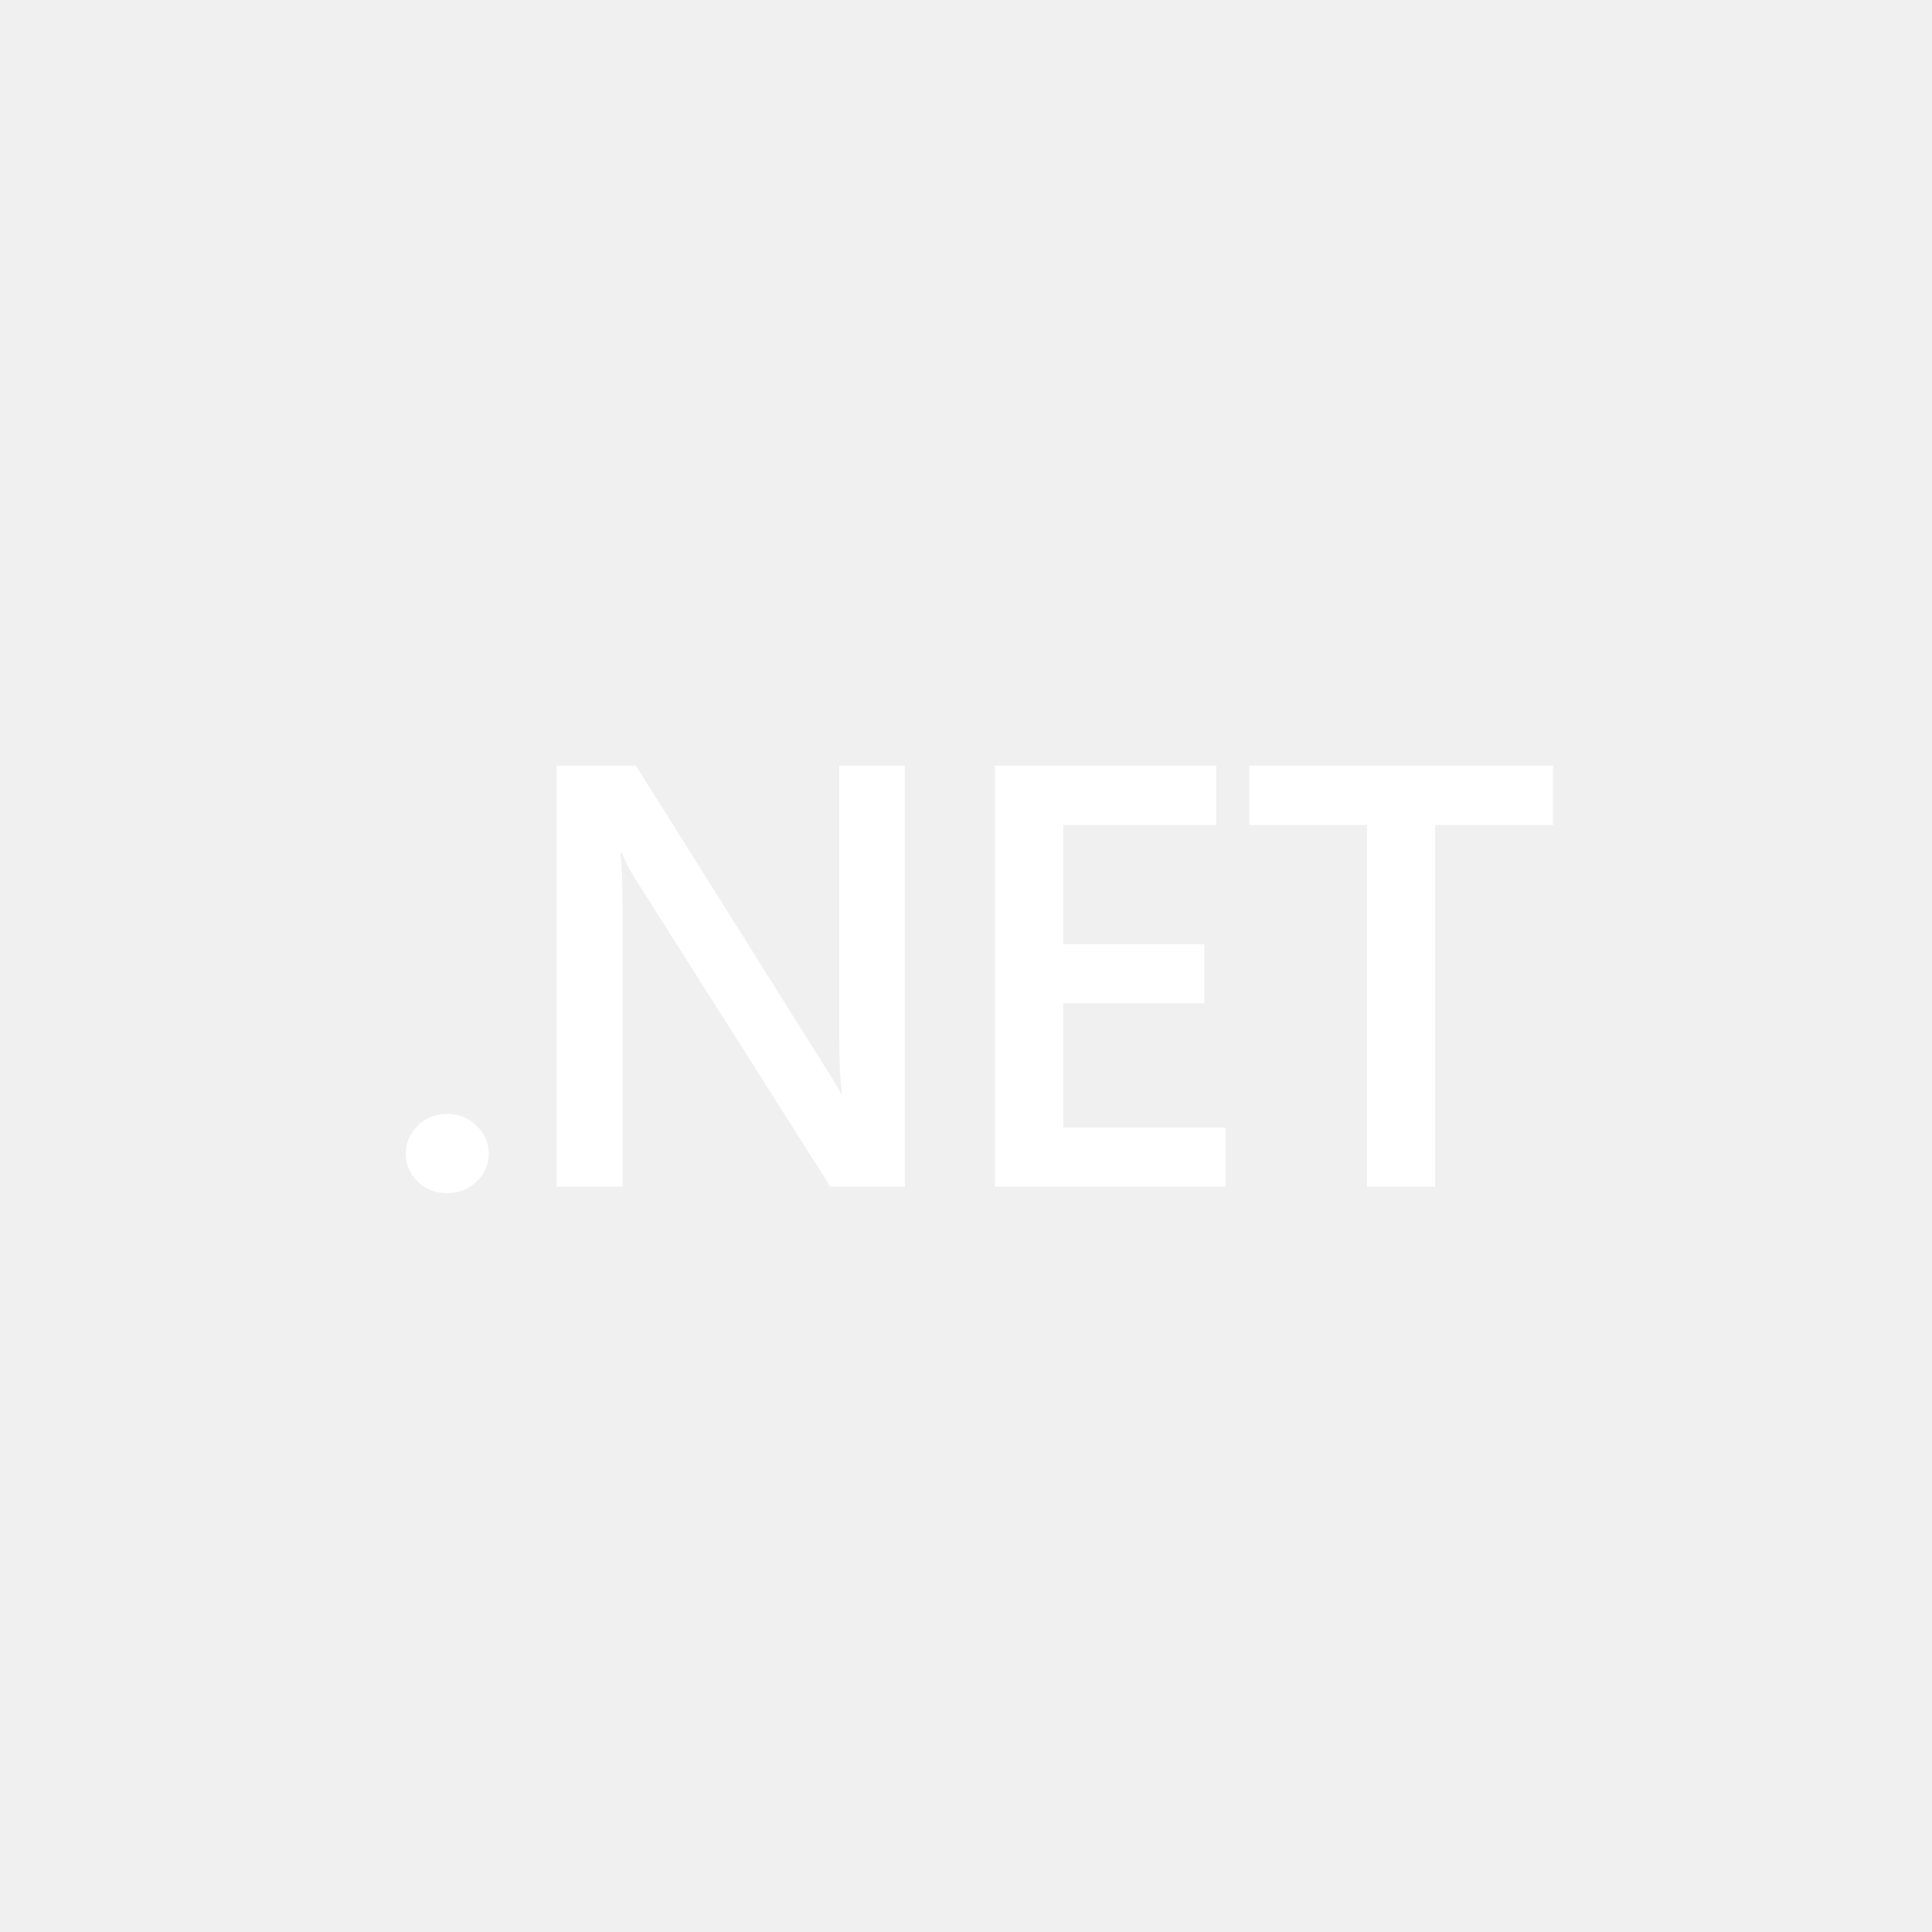
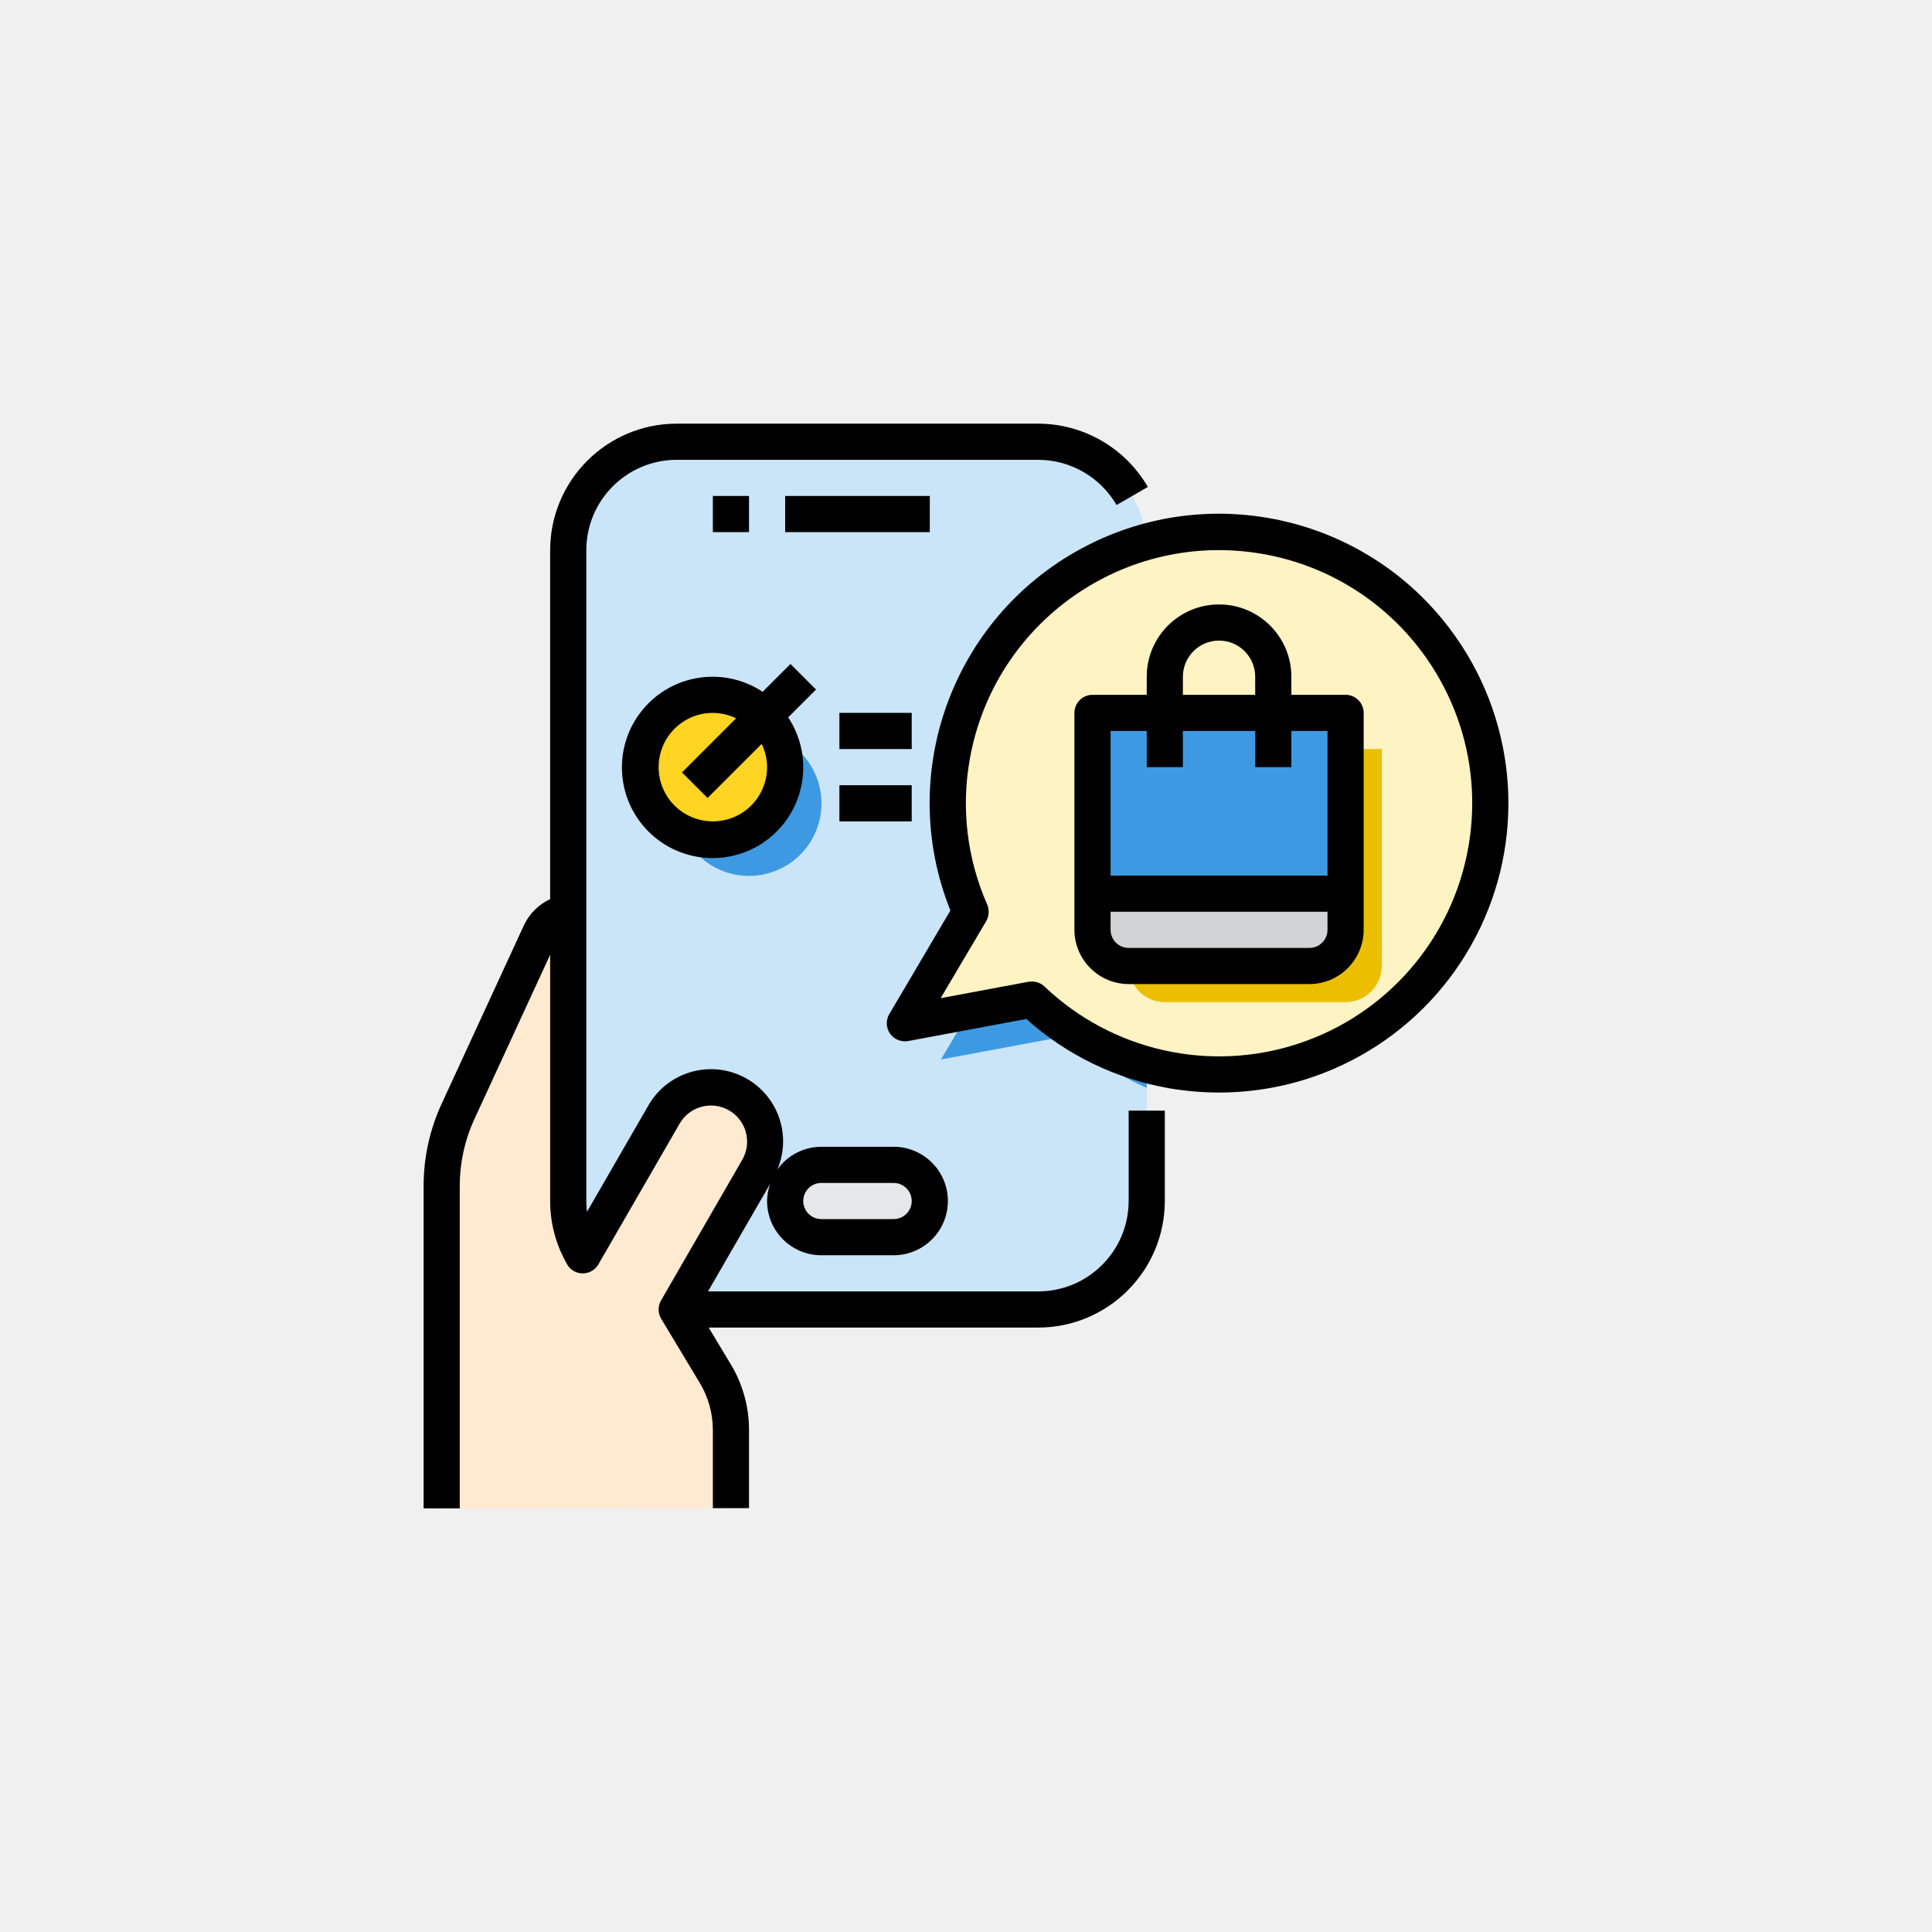
- <svg xmlns="http://www.w3.org/2000/svg" width="456" height="456" viewBox="0 0 456 456" version="1.1" xml:space="preserve" style="fill-rule:evenodd;clip-rule:evenodd;stroke-linejoin:round;stroke-miterlimit:2;">
-   <path d="m 105.5,281.609 c -2.703,0 -5.001,-0.9 -6.893,-2.702 -1.892,-1.848 -2.838,-4.042 -2.838,-6.582 0,-2.587 0.946,-4.804 2.838,-6.652 1.892,-1.848 4.19,-2.772 6.893,-2.772 2.748,0 5.068,0.924 6.96,2.772 1.937,1.848 2.906,4.064 2.906,6.652 0,2.54 -0.968,4.734 -2.906,6.582 -1.892,1.802 -4.212,2.702 -6.96,2.702 z" style="fill:#ffffff;fill-rule:nonzero;stroke-width:0.838" />
-   <path d="M 213.561,280.084 H 195.99 L 149.7,207.054 c -1.171,-1.848 -2.14,-3.765 -2.906,-5.751 h -0.406 c 0.361,2.125 0.541,6.675 0.541,13.65 v 65.132 h -15.543 v -99.36 h 18.719 l 44.737,71.298 c 1.892,2.957 3.109,4.989 3.649,6.098 h 0.27 c -0.45,-2.632 -0.676,-7.09 -0.676,-13.373 v -64.023 h 15.476 z" style="fill:#ffffff;fill-rule:nonzero;stroke-width:0.838" />
-   <path d="m 289.251,280.084 h -54.401 v -99.36 h 52.238 v 13.997 h -36.154 v 28.131 h 33.316 v 13.927 h -33.316 v 29.378 h 38.316 z" style="fill:#ffffff;fill-rule:nonzero;stroke-width:0.838" />
-   <path d="M 366.565,194.721 H 338.722 v 85.363 h -16.084 v -85.363 h -27.775 v -13.997 h 71.701 z" style="fill:#ffffff;fill-rule:nonzero;stroke-width:0.838" />
+ <svg xmlns="http://www.w3.org/2000/svg" width="300" height="300" viewBox="0 0 300 300" version="1.1" style="fill-rule:evenodd;clip-rule:evenodd;stroke-linejoin:round;stroke-miterlimit:2;">
+   <g transform="matrix(2.807176, 0, 0, 2.807176, 60.16263, 60.17035)" style="">
+     <g data-name="Online Shopping-Shopping-Smartphone-Shopping Bag-Commerce">
+       <path d="M42 9v36a6 6 0 0 1-6 6H16a6.013 6.013 0 0 1-5.2-3v-.01A5.939 5.939 0 0 1 10 45V9a6 6 0 0 1 6-6h20a6 6 0 0 1 5.98 5.55c.01.15.02.3.02.45z" opacity="1" data-original="#5aaae7" class="" style="fill: rgb(202, 228, 248);" />
+       <path fill="#3d9ae2" d="M42 11.25v27.49a14.919 14.919 0 0 1-4.35-2.88l-7.03 1.31 3.64-6.16A15 15 0 0 1 42 11.25z" opacity="1" data-original="#3d9ae2" />
+       <path d="M60.77 25.6A15 15 0 0 1 43.4 37.77a12.932 12.932 0 0 1-1.4-.32 14.927 14.927 0 0 1-6.35-3.59l-7.03 1.31 3.64-6.16A14.995 14.995 0 0 1 48.6 8.23 15 15 0 0 1 60.77 25.6z" opacity="1" data-original="#ffd422" class="" style="fill: rgb(254, 243, 194);" />
+       <path fill="#ebbf00" d="M41 20v12a2.006 2.006 0 0 0 2 2h10a2.006 2.006 0 0 0 2-2V20z" opacity="1" data-original="#ebbf00" />
+       <path fill="#d1d3d4" d="M53 28v2a2.006 2.006 0 0 1-2 2H41a2.006 2.006 0 0 1-2-2v-2z" opacity="1" data-original="#d1d3d4" />
+       <path fill="#3d9ae2" d="M39 18h14v10H39z" opacity="1" data-original="#3d9ae2" />
+       <path fill="#e6e7e8" d="M28 43a2.006 2.006 0 0 1 2 2 2.015 2.015 0 0 1-2 2h-4a2.006 2.006 0 0 1-2-2 2.015 2.015 0 0 1 2-2z" opacity="1" data-original="#e6e7e8" />
+       <path fill="#e6e7e8" d="M22.9 43.71a3.012 3.012 0 0 1-.4 1.5l-.33.58A1.9 1.9 0 0 1 22 45a1.955 1.955 0 0 1 .59-1.41 2.258 2.258 0 0 1 .29-.25c.01.12.02.25.02.37z" opacity="1" data-original="#e6e7e8" />
+       <path fill="#3d9ae2" d="M22.83 20.17A4.008 4.008 0 1 1 20 19a4.025 4.025 0 0 1 2.83 1.17z" opacity="1" data-original="#3d9ae2" />
+       <path fill="#ffd422" d="M20.83 18.17A4.008 4.008 0 1 1 18 17a4.025 4.025 0 0 1 2.83 1.17z" opacity="1" data-original="#ffd422" class="" />
+       <path d="M20.9 41.71a3 3 0 0 0-5.6-1.5l-4.5 7.78A5.939 5.939 0 0 1 10 45V29.02a2 2 0 0 0-1.54 1.14l-4.54 9.85A9.908 9.908 0 0 0 3 44.19V62l16-.01v-4.34a6.024 6.024 0 0 0-.86-3.09L16 51l4.5-7.79a3.012 3.012 0 0 0 .4-1.5z" opacity="1" data-original="#ffc477" style="fill: rgb(253, 234, 208);" />
+       <path d="M18 6h2v2h-2zM22 6h8v2h-8z" fill="#000000" opacity="1" data-original="#000000" class="" />
+       <path d="M41 45a5.006 5.006 0 0 1-5 5H17.732l3.438-5.954A2.957 2.957 0 0 0 21 45a3 3 0 0 0 3 3h4a3 3 0 0 0 0-6h-4a2.992 2.992 0 0 0-2.432 1.257 3.99 3.99 0 0 0-7.13-3.551l-3.4 5.892A4.973 4.973 0 0 1 11 45V9a5.006 5.006 0 0 1 5-5h20a5.02 5.02 0 0 1 4.33 2.5l1.731-1A7.028 7.028 0 0 0 36 2H16a7.008 7.008 0 0 0-7 7v19.3a3 3 0 0 0-1.448 1.441l-4.539 9.847A10.857 10.857 0 0 0 2 44.2V62h2V44.2a8.863 8.863 0 0 1 .828-3.771L9 31.377V45a6.973 6.973 0 0 0 .889 3.411 1 1 0 0 0 1.781.089l4.5-7.794a2 2 0 0 1 3.464 2l-4.5 7.794a1 1 0 0 0 .009 1.016l2.142 3.56A5.018 5.018 0 0 1 18 57.654v4.336h2v-4.336a7.012 7.012 0 0 0-1-3.608L17.769 52H36a7.008 7.008 0 0 0 7-7v-5h-2zm-17-1h4a1 1 0 0 1 0 2h-4a1 1 0 0 1 0-2z" fill="#000000" opacity="1" data-original="#000000" class="" />
+       <path d="M59.11 13.82a16 16 0 0 0-27.97 15.11l-3.38 5.73a1 1 0 0 0 .04 1.08 1.019 1.019 0 0 0 1.01.41l6.53-1.22a15.939 15.939 0 0 0 7.88 3.83 16.6 16.6 0 0 0 2.79.24 16 16 0 0 0 13.1-25.18zm.68 11.61a14 14 0 0 1-23.45 7.7 1.011 1.011 0 0 0-.69-.27 1.087 1.087 0 0 0-.18.01l-4.87.91 2.52-4.26a1.042 1.042 0 0 0 .06-.91 13.88 13.88 0 0 1-.97-8.04 14 14 0 0 1 27.58 4.86z" fill="#000000" opacity="1" data-original="#000000" class="" />
+       <path d="M53 17h-3v-1a4 4 0 0 0-8 0v1h-3a1 1 0 0 0-1 1v12a3.009 3.009 0 0 0 3 3h10a3.009 3.009 0 0 0 3-3V18a1 1 0 0 0-1-1zm-9-1a2 2 0 0 1 4 0v1h-4zm8 14a1 1 0 0 1-1 1H41a1 1 0 0 1-1-1v-1h12zm0-3H40v-8h2v2h2v-2h4v2h2v-2h2zM22.293 15.293l-1.54 1.54a5.015 5.015 0 1 0 1.414 1.414l1.54-1.54zM21 21a3 3 0 1 1-3-3 2.951 2.951 0 0 1 1.285.3l-2.992 2.992 1.414 1.414 2.993-2.991A2.951 2.951 0 0 1 21 21zM25 18h4v2h-4zM25 22h4v2h-4z" fill="#000000" opacity="1" data-original="#000000" class="" />
+     </g>
+   </g>
</svg>
